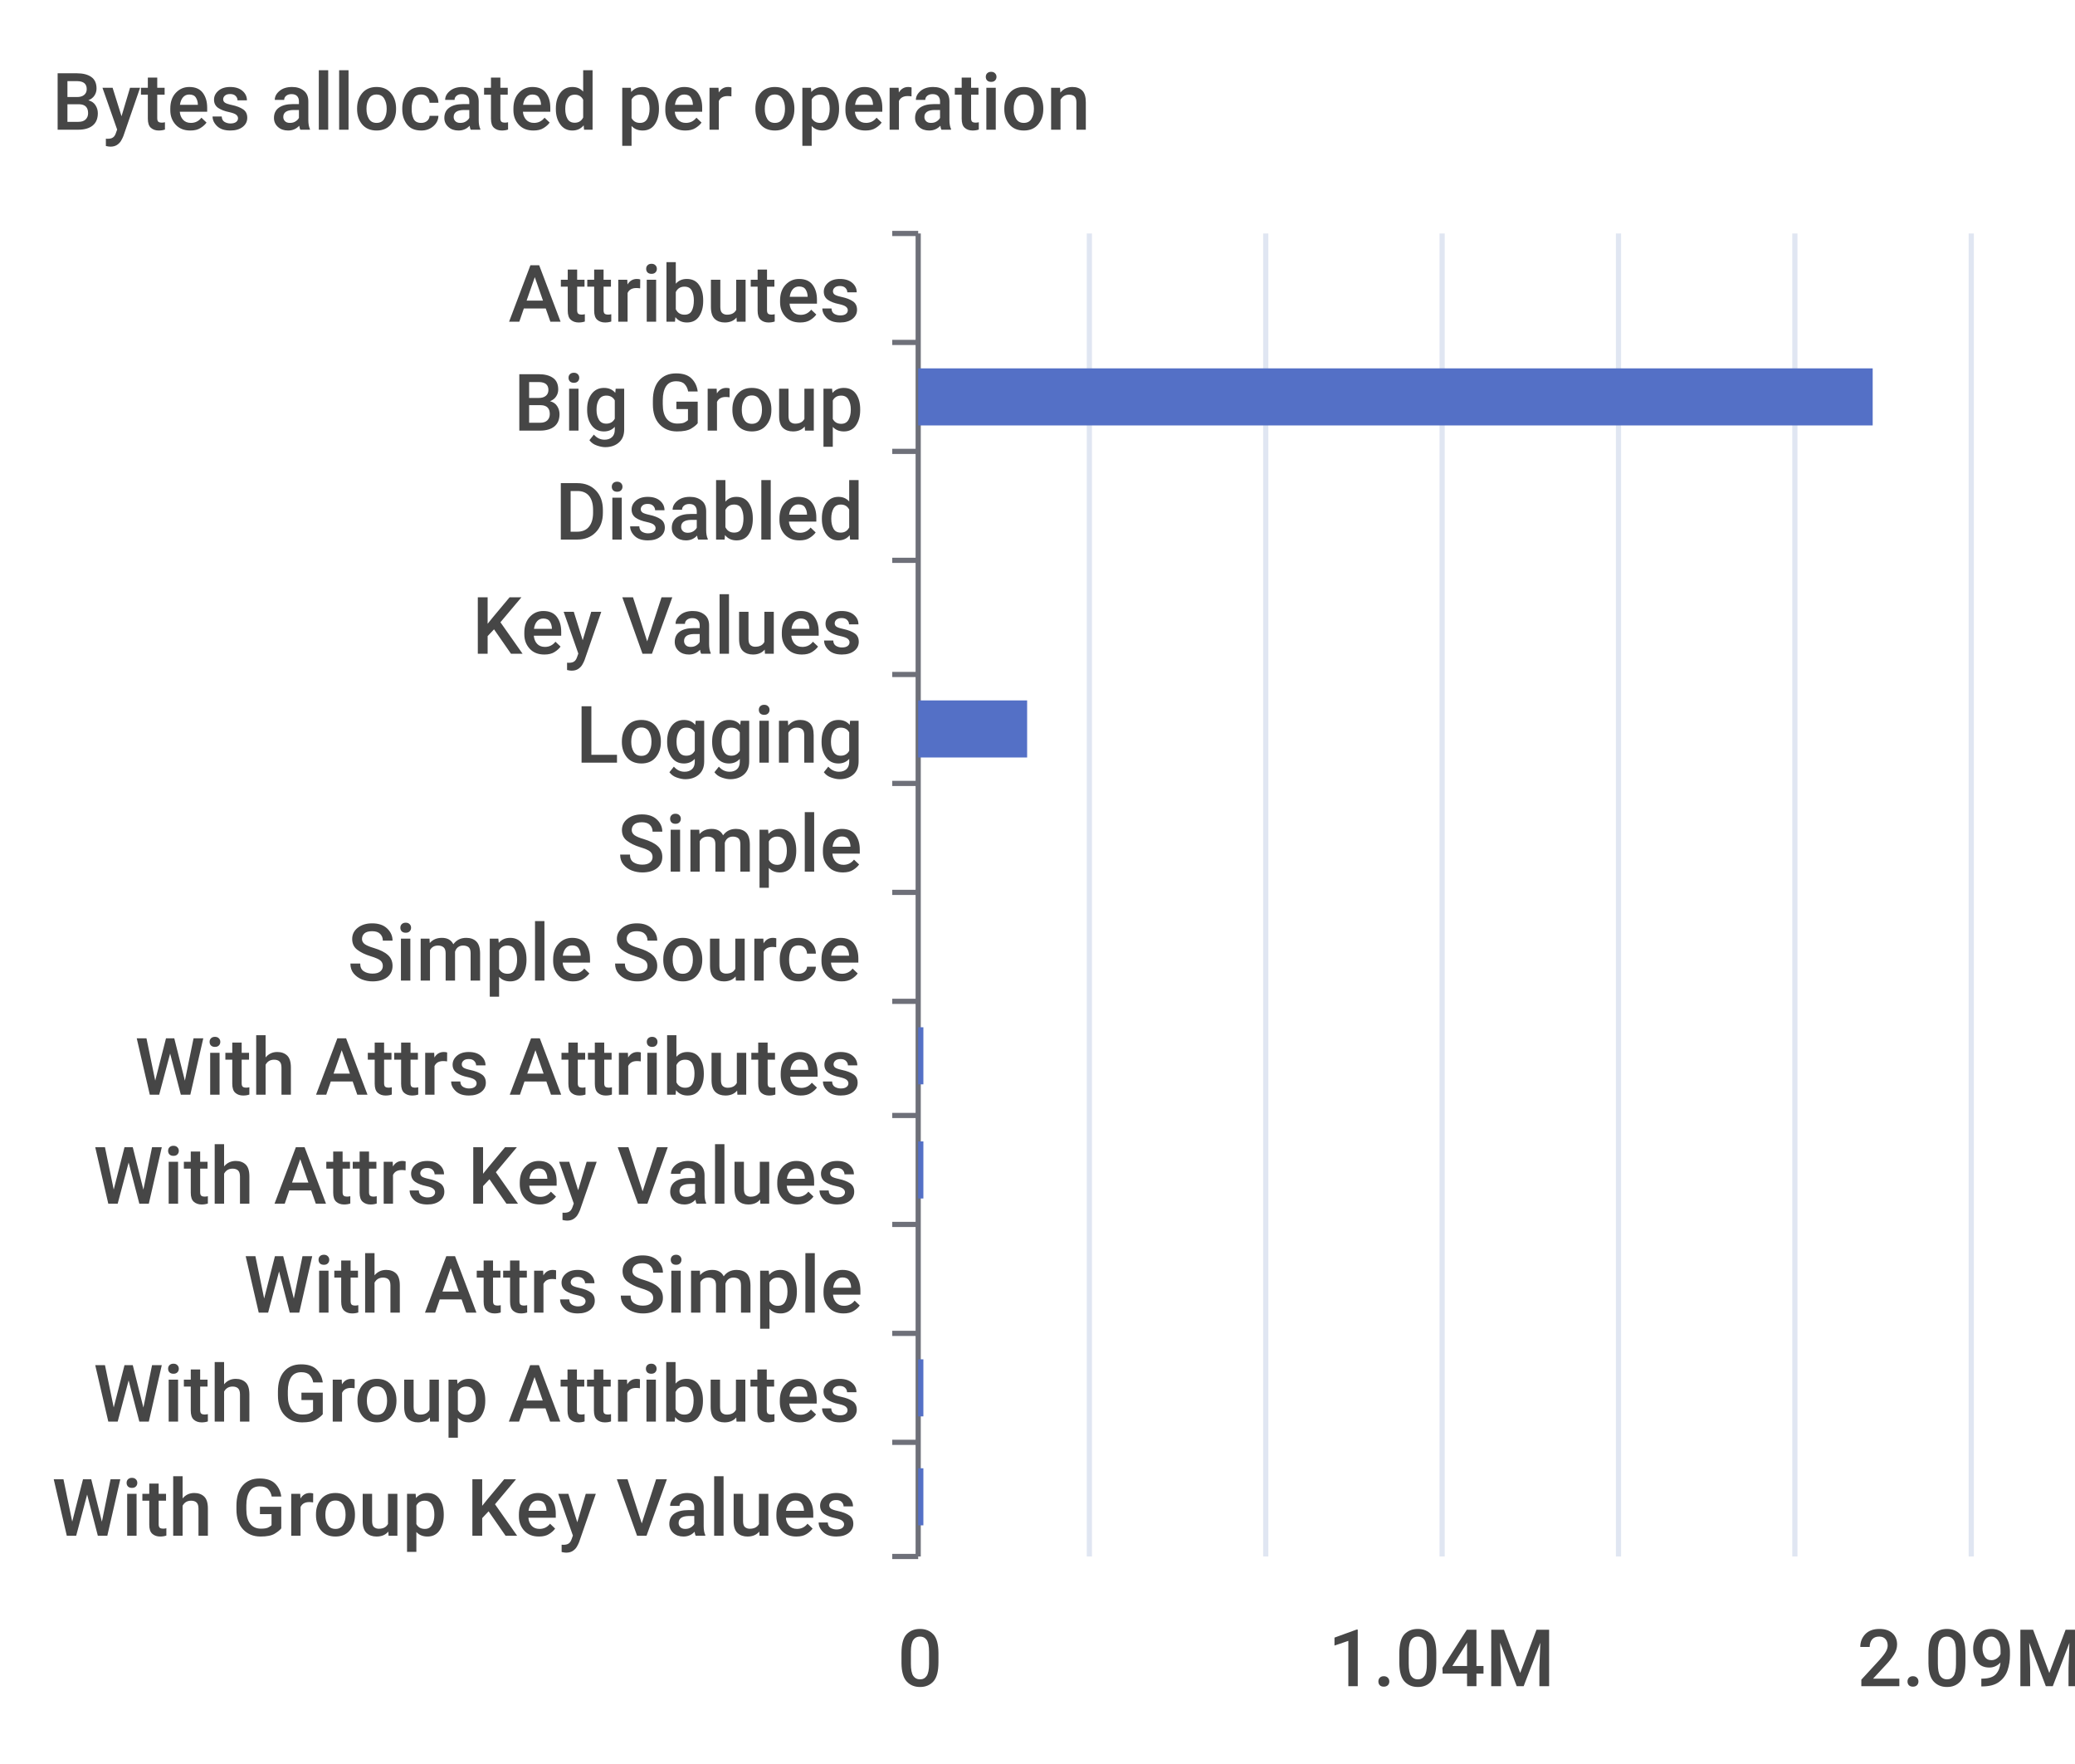
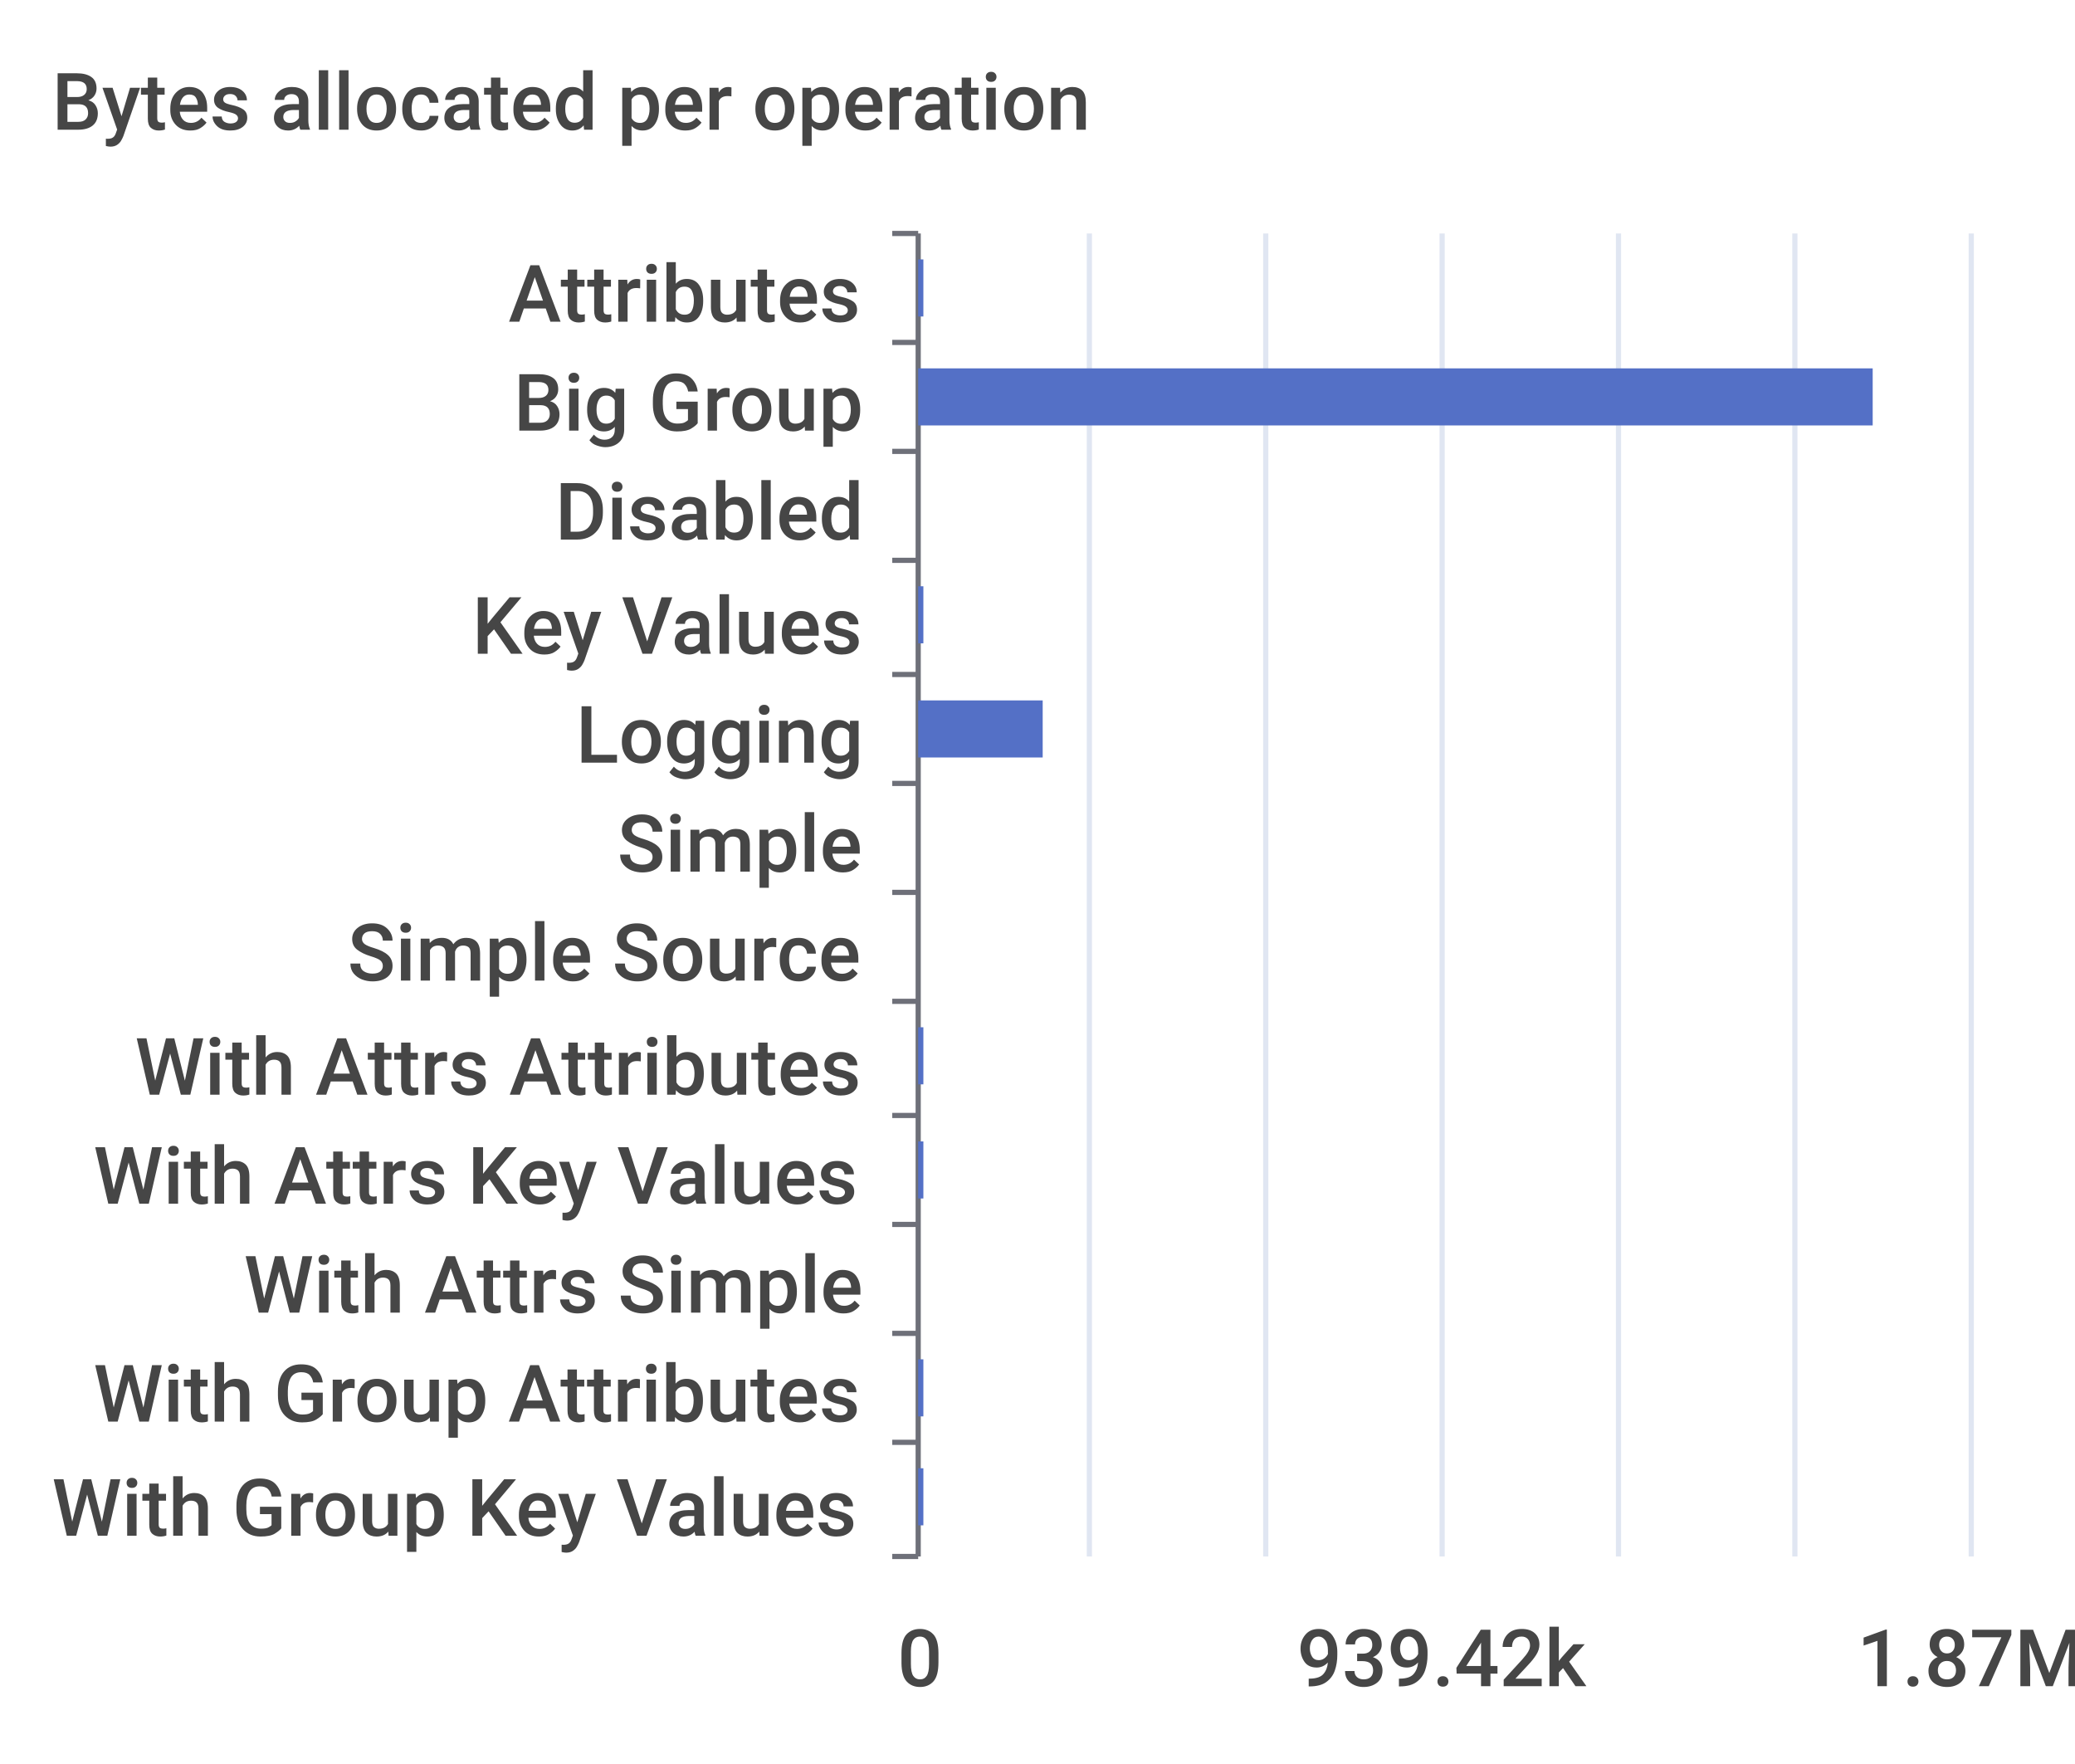
<svg xmlns="http://www.w3.org/2000/svg" width="400" height="340">\n<path d="M 0 0 L 400 0 L 400 340 L 0 340 L 0 0" style="stroke-width:0;stroke:none;fill:rgba(255,255,255,1.0)" />
  <text x="10" y="25" style="stroke-width:0;stroke:none;fill:rgba(70,70,70,1.0);font-size:15.3px;font-family:'Roboto Medium',sans-serif">Bytes allocated per operation</text>
  <path d="M 172 45 L 177 45" style="stroke-width:1;stroke:rgba(110,112,121,1.0);fill:none" />
  <path d="M 172 66 L 177 66" style="stroke-width:1;stroke:rgba(110,112,121,1.0);fill:none" />
  <path d="M 172 87 L 177 87" style="stroke-width:1;stroke:rgba(110,112,121,1.0);fill:none" />
  <path d="M 172 108 L 177 108" style="stroke-width:1;stroke:rgba(110,112,121,1.0);fill:none" />
  <path d="M 172 130 L 177 130" style="stroke-width:1;stroke:rgba(110,112,121,1.0);fill:none" />
  <path d="M 172 151 L 177 151" style="stroke-width:1;stroke:rgba(110,112,121,1.0);fill:none" />
  <path d="M 172 172 L 177 172" style="stroke-width:1;stroke:rgba(110,112,121,1.0);fill:none" />
  <path d="M 172 193 L 177 193" style="stroke-width:1;stroke:rgba(110,112,121,1.0);fill:none" />
  <path d="M 172 215 L 177 215" style="stroke-width:1;stroke:rgba(110,112,121,1.0);fill:none" />
  <path d="M 172 236 L 177 236" style="stroke-width:1;stroke:rgba(110,112,121,1.0);fill:none" />
  <path d="M 172 257 L 177 257" style="stroke-width:1;stroke:rgba(110,112,121,1.0);fill:none" />
  <path d="M 172 278 L 177 278" style="stroke-width:1;stroke:rgba(110,112,121,1.0);fill:none" />
  <path d="M 172 300 L 177 300" style="stroke-width:1;stroke:rgba(110,112,121,1.0);fill:none" />
  <path d="M 177 45 L 177 300" style="stroke-width:1;stroke:rgba(110,112,121,1.0);fill:none" />
  <text x="98" y="62" style="stroke-width:0;stroke:none;fill:rgba(70,70,70,1.0);font-size:15.3px;font-family:'Roboto Medium',sans-serif">Attributes</text>
  <text x="99" y="83" style="stroke-width:0;stroke:none;fill:rgba(70,70,70,1.0);font-size:15.3px;font-family:'Roboto Medium',sans-serif">Big Group</text>
  <text x="107" y="104" style="stroke-width:0;stroke:none;fill:rgba(70,70,70,1.0);font-size:15.3px;font-family:'Roboto Medium',sans-serif">Disabled</text>
  <text x="91" y="126" style="stroke-width:0;stroke:none;fill:rgba(70,70,70,1.0);font-size:15.3px;font-family:'Roboto Medium',sans-serif">Key Values</text>
  <text x="111" y="147" style="stroke-width:0;stroke:none;fill:rgba(70,70,70,1.0);font-size:15.3px;font-family:'Roboto Medium',sans-serif">Logging</text>
  <text x="119" y="168" style="stroke-width:0;stroke:none;fill:rgba(70,70,70,1.0);font-size:15.3px;font-family:'Roboto Medium',sans-serif">Simple</text>
  <text x="67" y="189" style="stroke-width:0;stroke:none;fill:rgba(70,70,70,1.0);font-size:15.3px;font-family:'Roboto Medium',sans-serif">Simple Source</text>
  <text x="26" y="211" style="stroke-width:0;stroke:none;fill:rgba(70,70,70,1.0);font-size:15.3px;font-family:'Roboto Medium',sans-serif">With Attrs Attributes</text>
  <text x="18" y="232" style="stroke-width:0;stroke:none;fill:rgba(70,70,70,1.0);font-size:15.3px;font-family:'Roboto Medium',sans-serif">With Attrs Key Values</text>
  <text x="47" y="253" style="stroke-width:0;stroke:none;fill:rgba(70,70,70,1.0);font-size:15.3px;font-family:'Roboto Medium',sans-serif">With Attrs Simple</text>
  <text x="18" y="274" style="stroke-width:0;stroke:none;fill:rgba(70,70,70,1.0);font-size:15.3px;font-family:'Roboto Medium',sans-serif">With Group Attributes</text>
  <text x="10" y="296" style="stroke-width:0;stroke:none;fill:rgba(70,70,70,1.0);font-size:15.3px;font-family:'Roboto Medium',sans-serif">With Group Key Values</text>
  <text x="173" y="325" style="stroke-width:0;stroke:none;fill:rgba(70,70,70,1.0);font-size:15.3px;font-family:'Roboto Medium',sans-serif">0</text>
-   <text x="256" y="325" style="stroke-width:0;stroke:none;fill:rgba(70,70,70,1.0);font-size:15.3px;font-family:'Roboto Medium',sans-serif">1.04M</text>
-   <text x="358" y="325" style="stroke-width:0;stroke:none;fill:rgba(70,70,70,1.0);font-size:15.3px;font-family:'Roboto Medium',sans-serif">2.09M</text>
+   <text x="250" y="325" style="stroke-width:0;stroke:none;fill:rgba(70,70,70,1.0);font-size:15.3px;font-family:'Roboto Medium',sans-serif">939.42k</text>
+   <text x="358" y="325" style="stroke-width:0;stroke:none;fill:rgba(70,70,70,1.0);font-size:15.3px;font-family:'Roboto Medium',sans-serif">1.87M</text>
  <path d="M 210 45 L 210 300" style="stroke-width:1;stroke:rgba(224,230,242,1.0);fill:none" />
  <path d="M 244 45 L 244 300" style="stroke-width:1;stroke:rgba(224,230,242,1.0);fill:none" />
  <path d="M 278 45 L 278 300" style="stroke-width:1;stroke:rgba(224,230,242,1.0);fill:none" />
  <path d="M 312 45 L 312 300" style="stroke-width:1;stroke:rgba(224,230,242,1.0);fill:none" />
  <path d="M 346 45 L 346 300" style="stroke-width:1;stroke:rgba(224,230,242,1.0);fill:none" />
  <path d="M 380 45 L 380 300" style="stroke-width:1;stroke:rgba(224,230,242,1.0);fill:none" />
  <path d="M 177 283 L 178 283 L 178 294 L 177 294 L 177 283" style="stroke-width:0;stroke:none;fill:rgba(84,112,198,1.0)" />
  <path d="M 177 262 L 178 262 L 178 273 L 177 273 L 177 262" style="stroke-width:0;stroke:none;fill:rgba(84,112,198,1.0)" />
  <path d="M 177 241 L 177 241 L 177 252 L 177 252 L 177 241" style="stroke-width:0;stroke:none;fill:rgba(84,112,198,1.0)" />
  <path d="M 177 220 L 178 220 L 178 231 L 177 231 L 177 220" style="stroke-width:0;stroke:none;fill:rgba(84,112,198,1.0)" />
  <path d="M 177 198 L 178 198 L 178 209 L 177 209 L 177 198" style="stroke-width:0;stroke:none;fill:rgba(84,112,198,1.0)" />
  <path d="M 177 177 L 177 177 L 177 188 L 177 188 L 177 177" style="stroke-width:0;stroke:none;fill:rgba(84,112,198,1.0)" />
  <path d="M 177 156 L 177 156 L 177 167 L 177 167 L 177 156" style="stroke-width:0;stroke:none;fill:rgba(84,112,198,1.0)" />
-   <path d="M 177 135 L 198 135 L 198 146 L 177 146 L 177 135" style="stroke-width:0;stroke:none;fill:rgba(84,112,198,1.0)" />
-   <path d="M 177 113 L 177 113 L 177 124 L 177 124 L 177 113" style="stroke-width:0;stroke:none;fill:rgba(84,112,198,1.0)" />
+   <path d="M 177 135 L 201 135 L 201 146 L 177 146 L 177 135" style="stroke-width:0;stroke:none;fill:rgba(84,112,198,1.0)" />
+   <path d="M 177 113 L 178 113 L 178 124 L 177 124 L 177 113" style="stroke-width:0;stroke:none;fill:rgba(84,112,198,1.0)" />
  <path d="M 177 92 L 177 92 L 177 103 L 177 103 L 177 92" style="stroke-width:0;stroke:none;fill:rgba(84,112,198,1.0)" />
  <path d="M 177 71 L 361 71 L 361 82 L 177 82 L 177 71" style="stroke-width:0;stroke:none;fill:rgba(84,112,198,1.0)" />
-   <path d="M 177 50 L 177 50 L 177 61 L 177 61 L 177 50" style="stroke-width:0;stroke:none;fill:rgba(84,112,198,1.0)" />
+   <path d="M 177 50 L 178 50 L 178 61 L 177 61 L 177 50" style="stroke-width:0;stroke:none;fill:rgba(84,112,198,1.0)" />
</svg>
